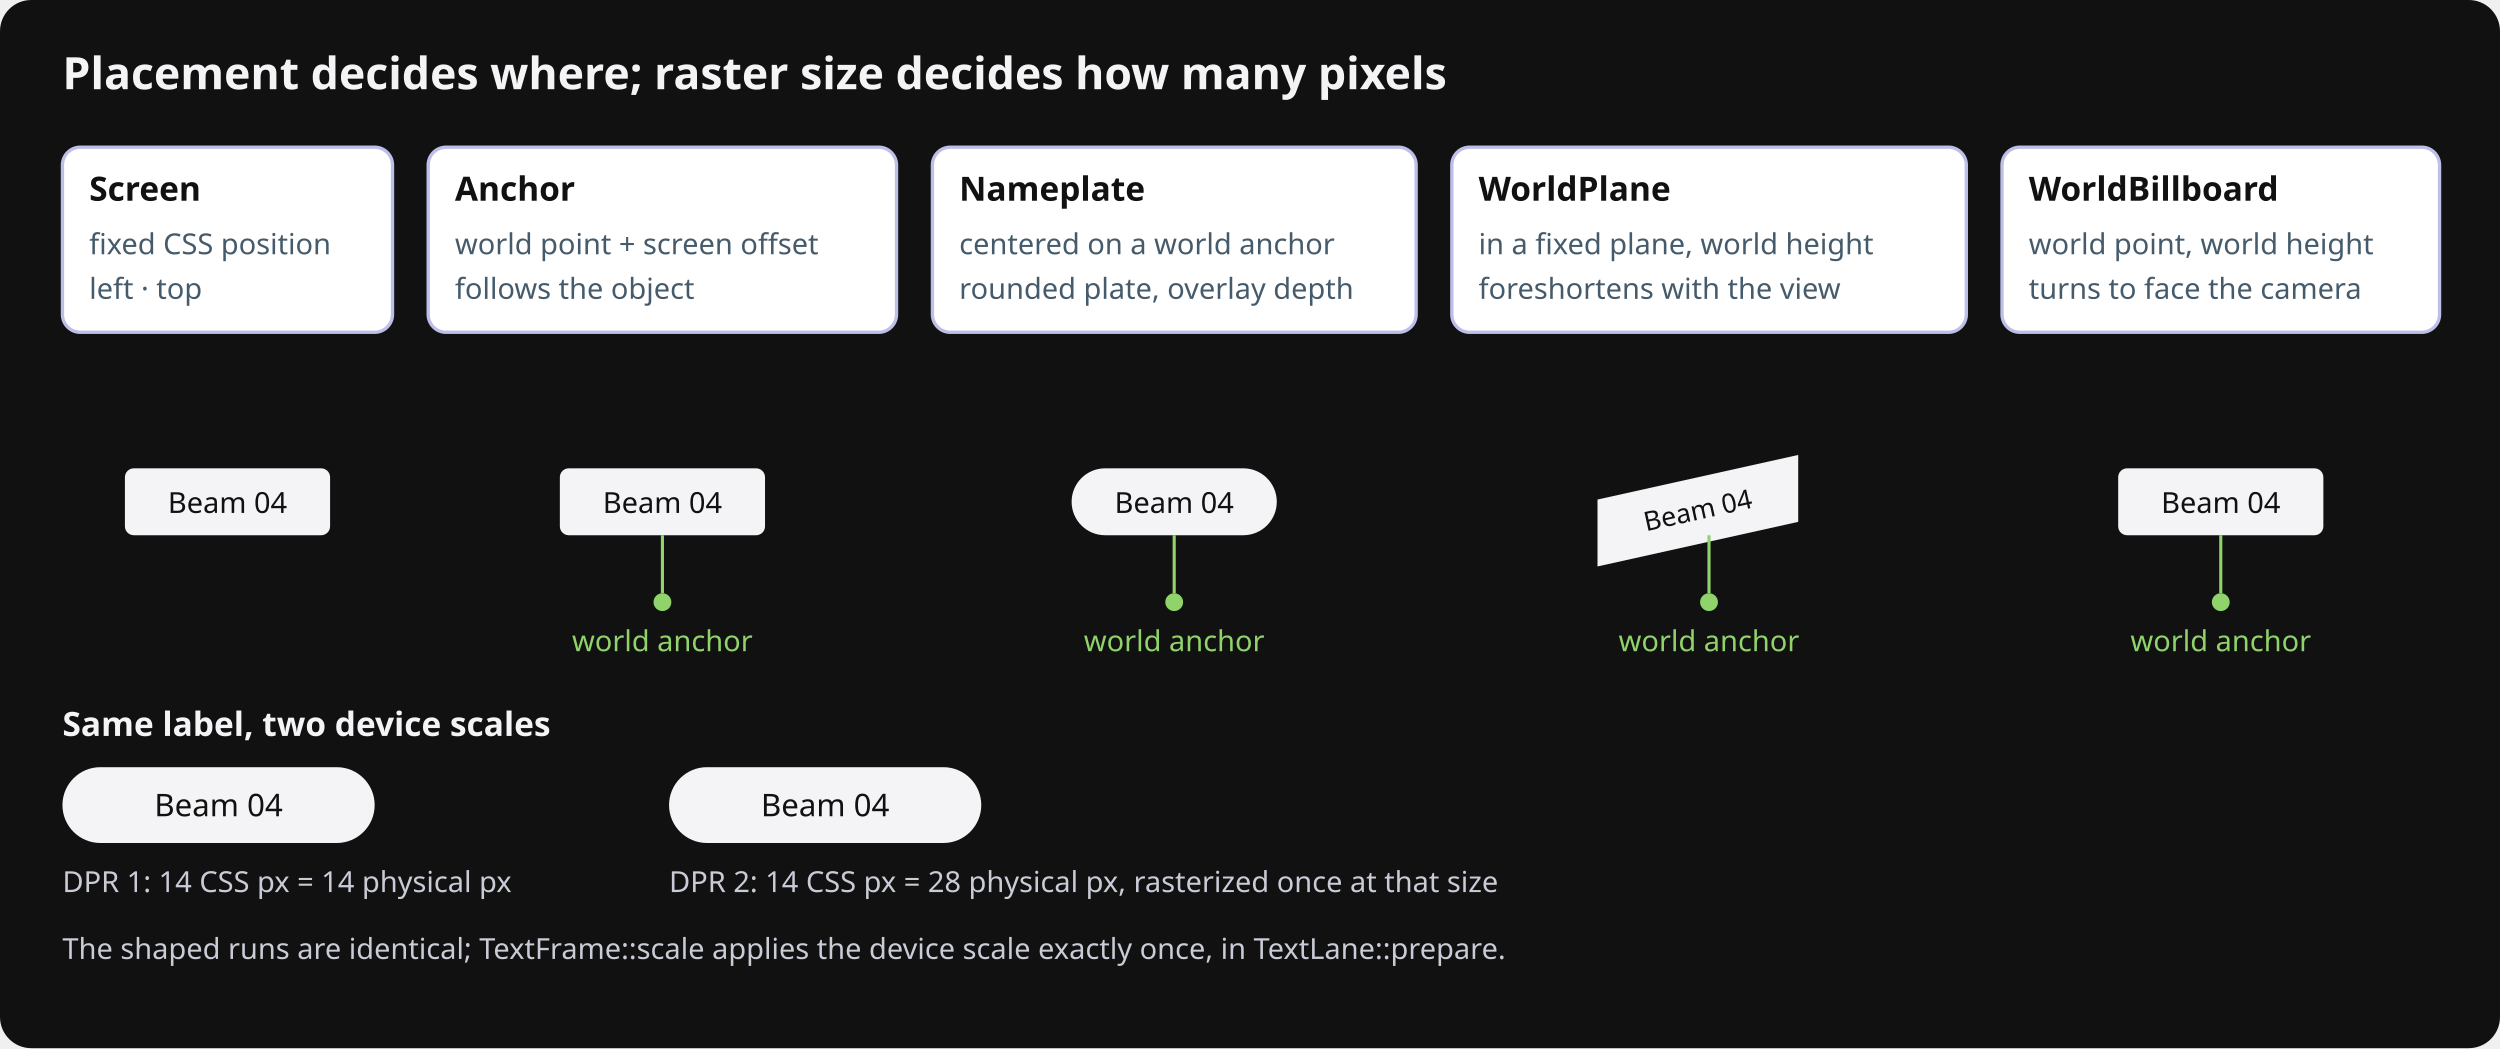
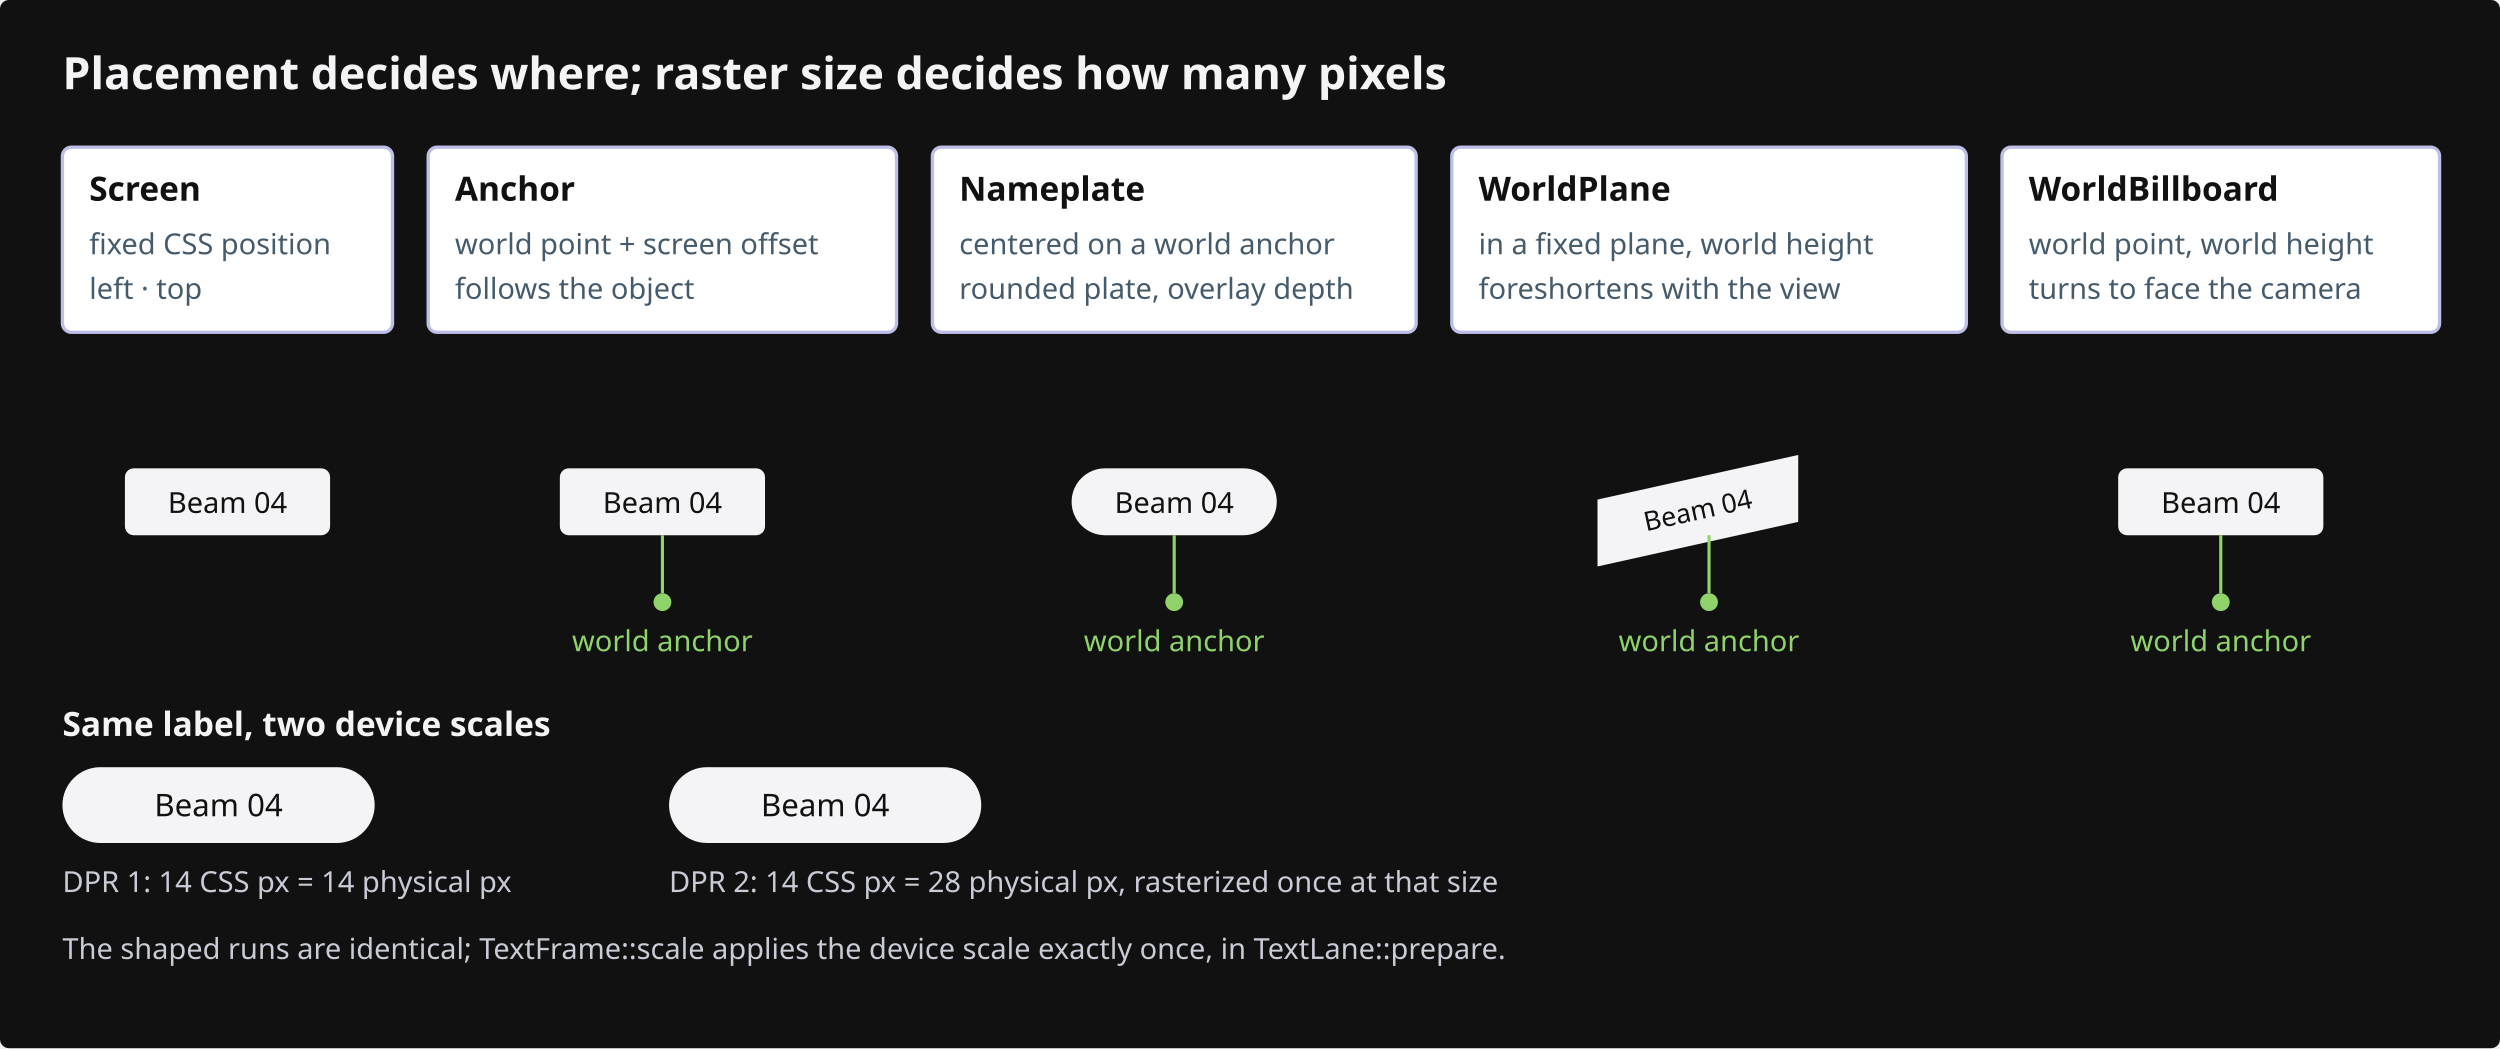
<svg xmlns="http://www.w3.org/2000/svg" viewBox="0 0 1121 470" role="img" aria-labelledby="t d">
  <defs>
    <marker id="a" markerWidth="9" markerHeight="9" refX="7" refY="3" orient="auto">
      <path d="M0,0 L7,3 L0,6" fill="#e4e4e7" />
    </marker>
  </defs>
  <style>text{font-family:system-ui,sans-serif;fill:#f4f4f6;font-size:13px}.h{font-size:20px;font-weight:700}.l{font-size:15px;font-weight:650}.s{font-size:13px;fill:#c9ccd6}.m{font-family:"DejaVu Sans Mono","Liberation Mono",monospace;font-size:12.5px;fill:#f4f4f6}.ar{fill:none;stroke:#e4e4e7;stroke-width:1.6;marker-end:url(#a)}.dash{fill:none;stroke:#e07a26;stroke-width:1.8;stroke-dasharray:7 5}</style>
-   <rect width="100%" height="100%" rx="14" fill="#111111" />
+   <rect width="100%" height="100%" rx="4" fill="#111111" />
  <text class="h" xml:space="preserve" x="28.0" y="40.0" textLength="620.2" lengthAdjust="spacingAndGlyphs">Placement decides where; raster size decides how many pixels</text>
-   <rect data-box="0" x="28.0" y="66.0" width="148.0" height="83.0" rx="8" fill="#ffffff" stroke="#bdbfe8" stroke-width="1.5" />
+   <rect data-box="0" x="28.0" y="66.0" width="148.0" height="83.0" rx="4" fill="#ffffff" stroke="#bdbfe8" stroke-width="1.5" />
  <text class="l" xml:space="preserve" x="40.0" y="90.0" style="fill:#111111" data-box="0" textLength="50.1" lengthAdjust="spacingAndGlyphs">Screen</text>
  <text class="s" xml:space="preserve" x="40.0" y="114.0" style="fill:#455b6b" data-box="0" textLength="108.3" lengthAdjust="spacingAndGlyphs">fixed CSS position</text>
  <text class="s" xml:space="preserve" x="40.0" y="134.0" style="fill:#455b6b" data-box="0" textLength="50.6" lengthAdjust="spacingAndGlyphs">left · top</text>
-   <rect data-box="1" x="192.0" y="66.0" width="210.0" height="83.0" rx="8" fill="#ffffff" stroke="#bdbfe8" stroke-width="1.5" />
+   <rect data-box="1" x="192.0" y="66.0" width="210.0" height="83.0" rx="4" fill="#ffffff" stroke="#bdbfe8" stroke-width="1.5" />
  <text class="l" xml:space="preserve" x="204.0" y="90.0" style="fill:#111111" data-box="1" textLength="53.8" lengthAdjust="spacingAndGlyphs">Anchor</text>
  <text class="s" xml:space="preserve" x="204.0" y="114.0" style="fill:#455b6b" data-box="1" textLength="162.9" lengthAdjust="spacingAndGlyphs">world point + screen offset</text>
  <text class="s" xml:space="preserve" x="204.0" y="134.0" style="fill:#455b6b" data-box="1" textLength="107.3" lengthAdjust="spacingAndGlyphs">follows the object</text>
-   <rect data-box="2" x="418.1" y="66.0" width="216.9" height="83.0" rx="8" fill="#ffffff" stroke="#bdbfe8" stroke-width="1.5" />
+   <rect data-box="2" x="418.1" y="66.0" width="216.9" height="83.0" rx="4" fill="#ffffff" stroke="#bdbfe8" stroke-width="1.5" />
  <text class="l" xml:space="preserve" x="430.1" y="90.0" style="fill:#111111" data-box="2" textLength="83.3" lengthAdjust="spacingAndGlyphs">Nameplate</text>
  <text class="s" xml:space="preserve" x="430.1" y="114.0" style="fill:#455b6b" data-box="2" textLength="168.3" lengthAdjust="spacingAndGlyphs">centered on a world anchor</text>
  <text class="s" xml:space="preserve" x="430.1" y="134.0" style="fill:#455b6b" data-box="2" textLength="176.8" lengthAdjust="spacingAndGlyphs">rounded plate, overlay depth</text>
-   <rect data-box="3" x="651.0" y="66.0" width="230.7" height="83.0" rx="8" fill="#ffffff" stroke="#bdbfe8" stroke-width="1.5" />
+   <rect data-box="3" x="651.0" y="66.0" width="230.7" height="83.0" rx="4" fill="#ffffff" stroke="#bdbfe8" stroke-width="1.5" />
  <text class="l" xml:space="preserve" x="663.0" y="90.0" style="fill:#111111" data-box="3" textLength="86.1" lengthAdjust="spacingAndGlyphs">WorldPlane</text>
  <text class="s" xml:space="preserve" x="663.0" y="114.0" style="fill:#455b6b" data-box="3" textLength="177.0" lengthAdjust="spacingAndGlyphs">in a fixed plane, world height</text>
  <text class="s" xml:space="preserve" x="663.0" y="134.0" style="fill:#455b6b" data-box="3" textLength="162.2" lengthAdjust="spacingAndGlyphs">foreshortens with the view</text>
-   <rect data-box="4" x="897.7" y="66.0" width="196.2" height="83.0" rx="8" fill="#ffffff" stroke="#bdbfe8" stroke-width="1.5" />
+   <rect data-box="4" x="897.7" y="66.0" width="196.2" height="83.0" rx="4" fill="#ffffff" stroke="#bdbfe8" stroke-width="1.5" />
  <text class="l" xml:space="preserve" x="909.7" y="90.0" style="fill:#111111" data-box="4" textLength="112.0" lengthAdjust="spacingAndGlyphs">WorldBillboard</text>
  <text class="s" xml:space="preserve" x="909.7" y="114.0" style="fill:#455b6b" data-box="4" textLength="154.5" lengthAdjust="spacingAndGlyphs">world point, world height</text>
  <text class="s" xml:space="preserve" x="909.7" y="134.0" style="fill:#455b6b" data-box="4" textLength="149.2" lengthAdjust="spacingAndGlyphs">turns to face the camera</text>
  <rect x="56.01" y="210" width="92" height="30" rx="4" fill="#f4f4f6" />
  <text x="102.01" y="230" text-anchor="middle" style="fill:#111111;font-size:13px;font-family:system-ui,sans-serif" textLength="53.5" lengthAdjust="spacingAndGlyphs">Beam 04</text>
  <rect x="251.035" y="210" width="92" height="30" rx="4" fill="#f4f4f6" />
  <text x="297.035" y="230" text-anchor="middle" style="fill:#111111;font-size:13px;font-family:system-ui,sans-serif" textLength="53.5" lengthAdjust="spacingAndGlyphs">Beam 04</text>
  <circle cx="297.035" cy="270" r="4" fill="#8fd36a" />
  <line x1="297.035" y1="240" x2="297.035" y2="266" stroke="#8fd36a" stroke-width="1.4" />
  <text class="s" xml:space="preserve" x="297.0" y="292.0" text-anchor="middle" style="fill:#8fd36a" textLength="81.0" lengthAdjust="spacingAndGlyphs">world anchor</text>
  <rect x="480.51" y="210" width="92" height="30" rx="15" fill="#f4f4f6" />
  <text x="526.51" y="230" text-anchor="middle" style="fill:#111111;font-size:13px;font-family:system-ui,sans-serif" textLength="53.5" lengthAdjust="spacingAndGlyphs">Beam 04</text>
  <circle cx="526.51" cy="270" r="4" fill="#8fd36a" />
  <line x1="526.51" y1="240" x2="526.51" y2="266" stroke="#8fd36a" stroke-width="1.4" />
  <text class="s" xml:space="preserve" x="526.5" y="292.0" text-anchor="middle" style="fill:#8fd36a" textLength="81.0" lengthAdjust="spacingAndGlyphs">world anchor</text>
  <polygon points="716.32,224 806.32,204 806.32,234 716.32,254" fill="#f4f4f6" />
  <text x="761.32" y="233" text-anchor="middle" style="fill:#111111;font-size:12px;font-family:system-ui,sans-serif" transform="rotate(-12.5 761.32 229)" textLength="49.3" lengthAdjust="spacingAndGlyphs">Beam 04</text>
  <circle cx="766.32" cy="270" r="4" fill="#8fd36a" />
  <line x1="766.32" y1="240" x2="766.32" y2="266" stroke="#8fd36a" stroke-width="1.4" />
  <text class="s" xml:space="preserve" x="766.3" y="292.0" text-anchor="middle" style="fill:#8fd36a" textLength="81.0" lengthAdjust="spacingAndGlyphs">world anchor</text>
  <rect x="949.795" y="210" width="92" height="30" rx="4" fill="#f4f4f6" />
  <text x="995.795" y="230" text-anchor="middle" style="fill:#111111;font-size:13px;font-family:system-ui,sans-serif" textLength="53.5" lengthAdjust="spacingAndGlyphs">Beam 04</text>
  <circle cx="995.795" cy="270" r="4" fill="#8fd36a" />
  <line x1="995.795" y1="240" x2="995.795" y2="266" stroke="#8fd36a" stroke-width="1.4" />
  <text class="s" xml:space="preserve" x="995.8" y="292.0" text-anchor="middle" style="fill:#8fd36a" textLength="81.0" lengthAdjust="spacingAndGlyphs">world anchor</text>
  <text class="l" xml:space="preserve" x="28.0" y="330.0" textLength="218.7" lengthAdjust="spacingAndGlyphs">Same label, two device scales</text>
  <rect x="28" y="344" width="140" height="34" rx="17" fill="#f4f4f6" />
  <text x="98" y="366" text-anchor="middle" style="fill:#111111;font-size:14px;font-family:system-ui,sans-serif" textLength="57.5" lengthAdjust="spacingAndGlyphs">Beam 04</text>
  <text class="s" xml:space="preserve" x="28.0" y="400.0" textLength="201.3" lengthAdjust="spacingAndGlyphs">DPR 1: 14 CSS px = 14 physical px</text>
  <rect x="300" y="344" width="140" height="34" rx="17" fill="#f4f4f6" />
  <text x="370" y="366" text-anchor="middle" style="fill:#111111;font-size:14px;font-family:system-ui,sans-serif" textLength="57.5" lengthAdjust="spacingAndGlyphs">Beam 04</text>
  <text class="s" xml:space="preserve" x="300.0" y="400.0" textLength="371.6" lengthAdjust="spacingAndGlyphs">DPR 2: 14 CSS px = 28 physical px, rasterized once at that size</text>
  <text class="s" xml:space="preserve" x="28.0" y="430.0" textLength="646.7" lengthAdjust="spacingAndGlyphs">The shaped runs are identical; TextFrame::scale applies the device scale exactly once, in TextLane::prepare.</text>
</svg>
